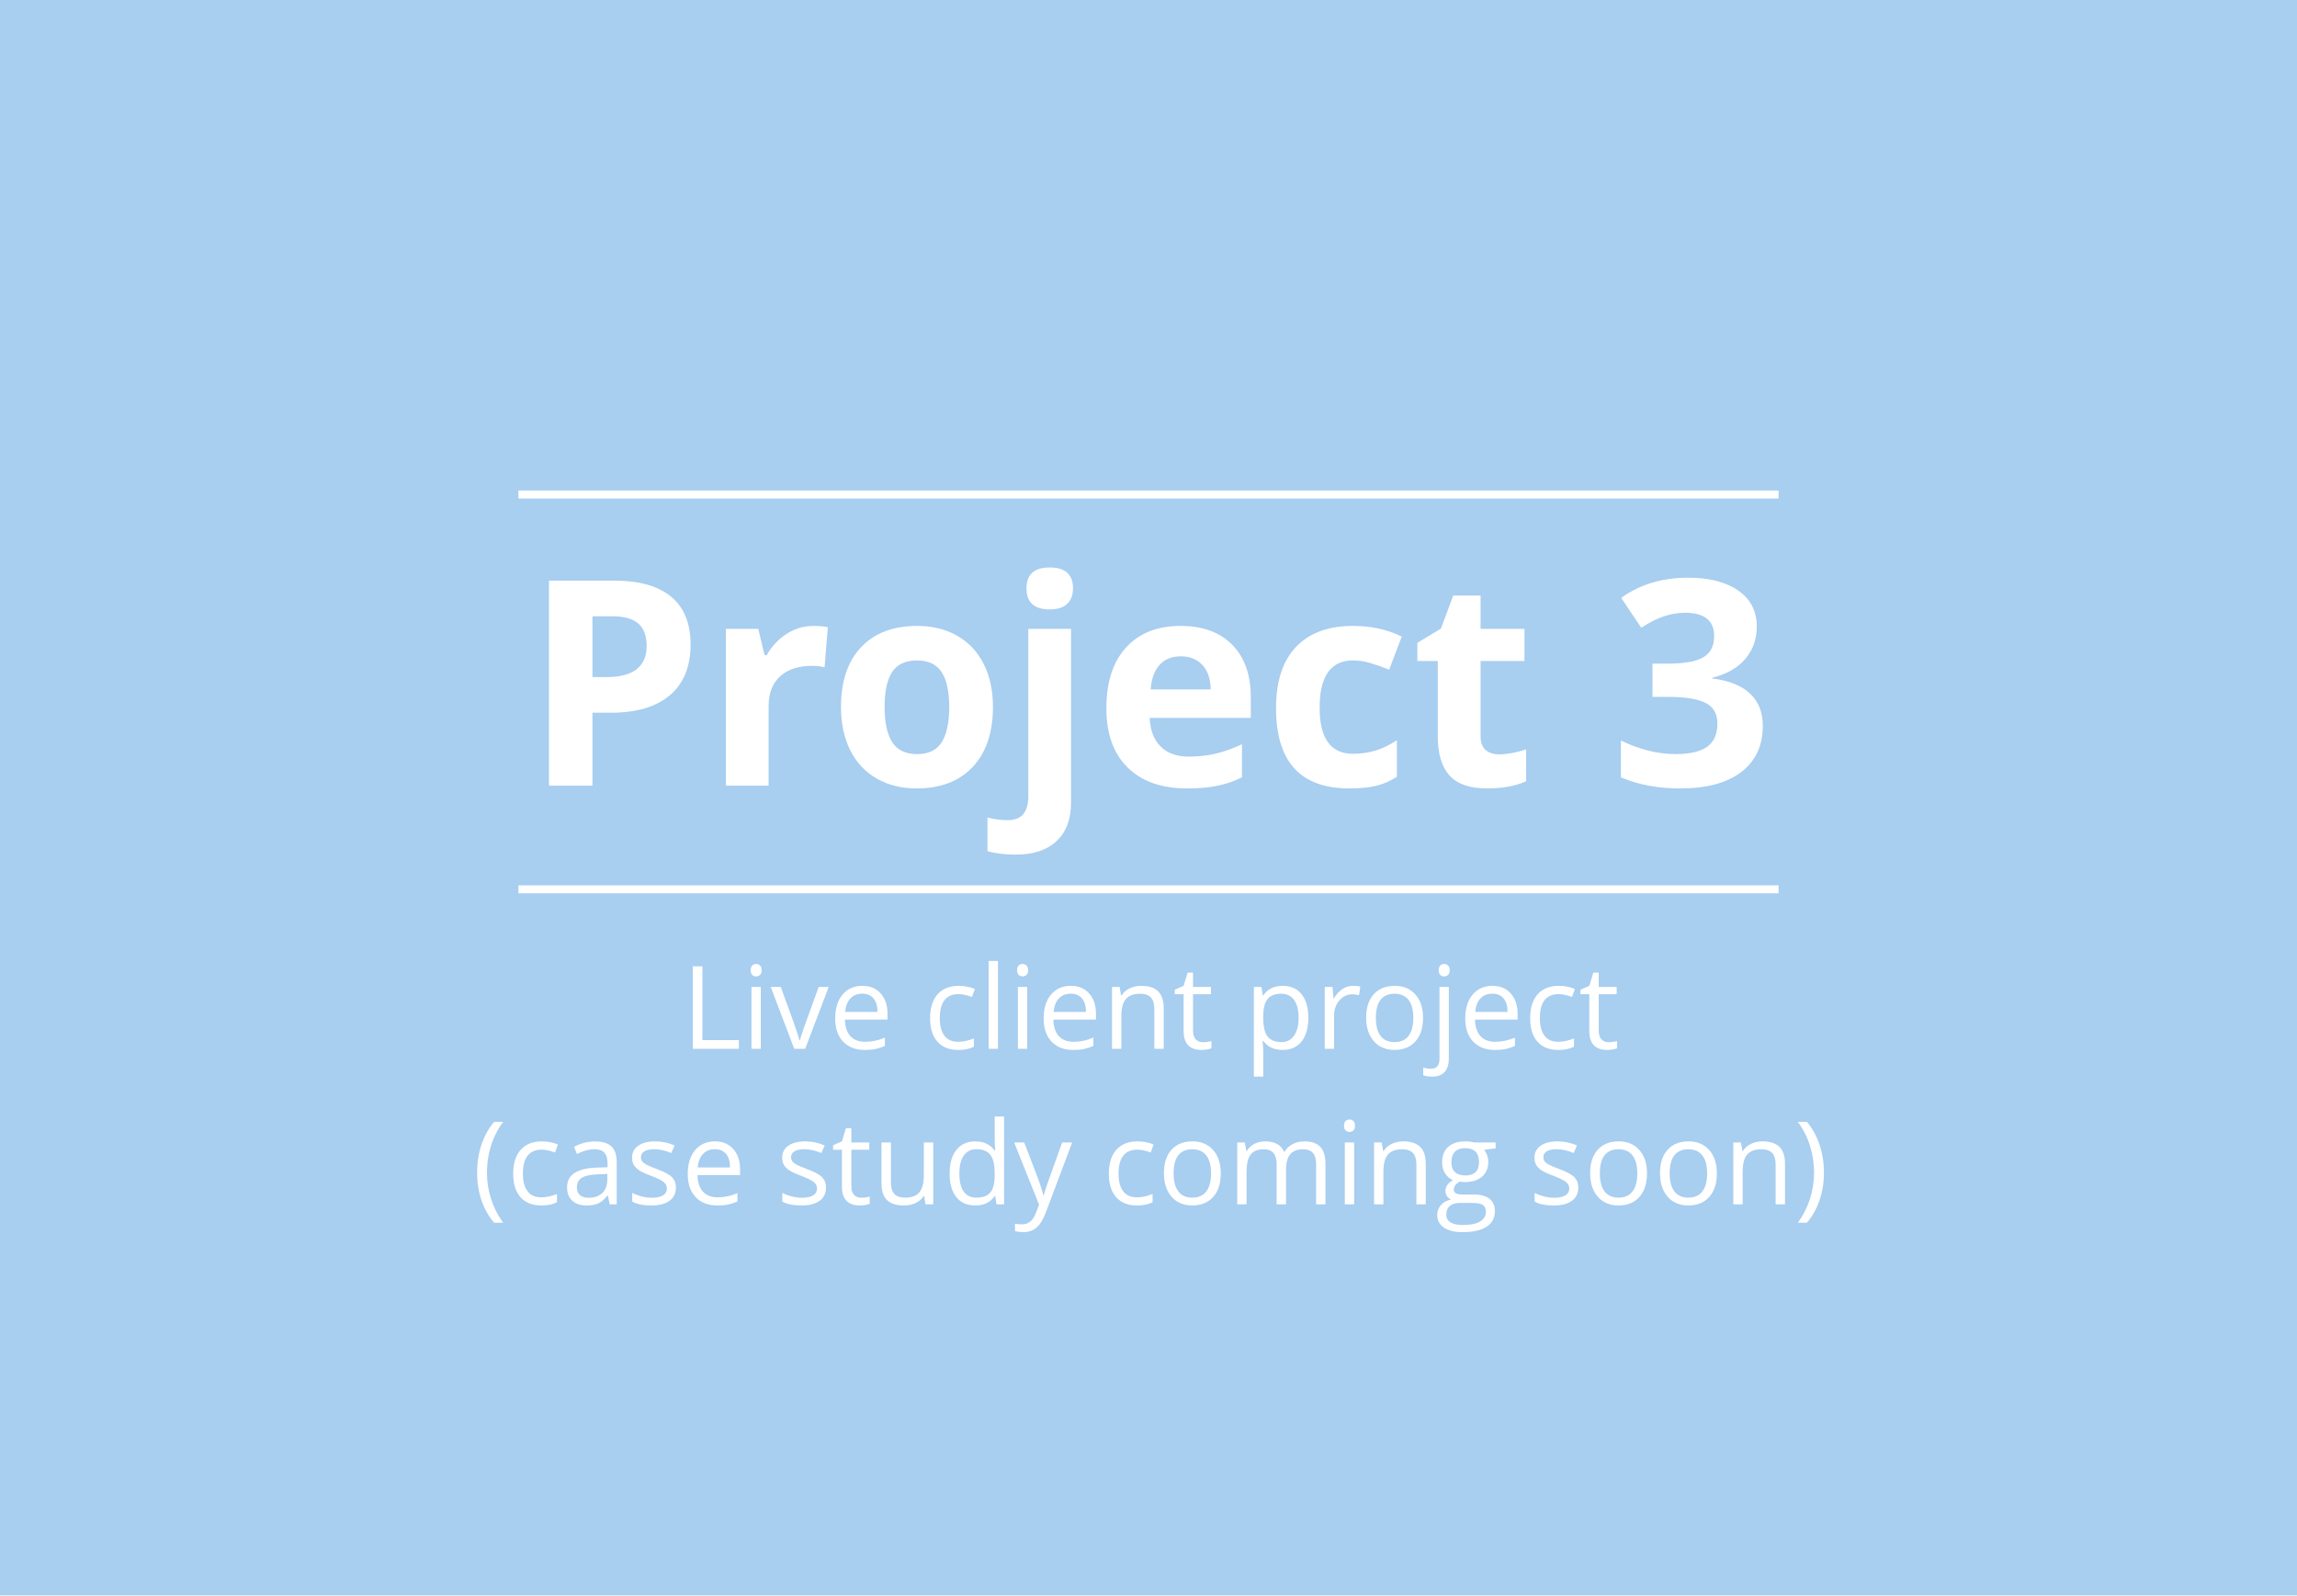
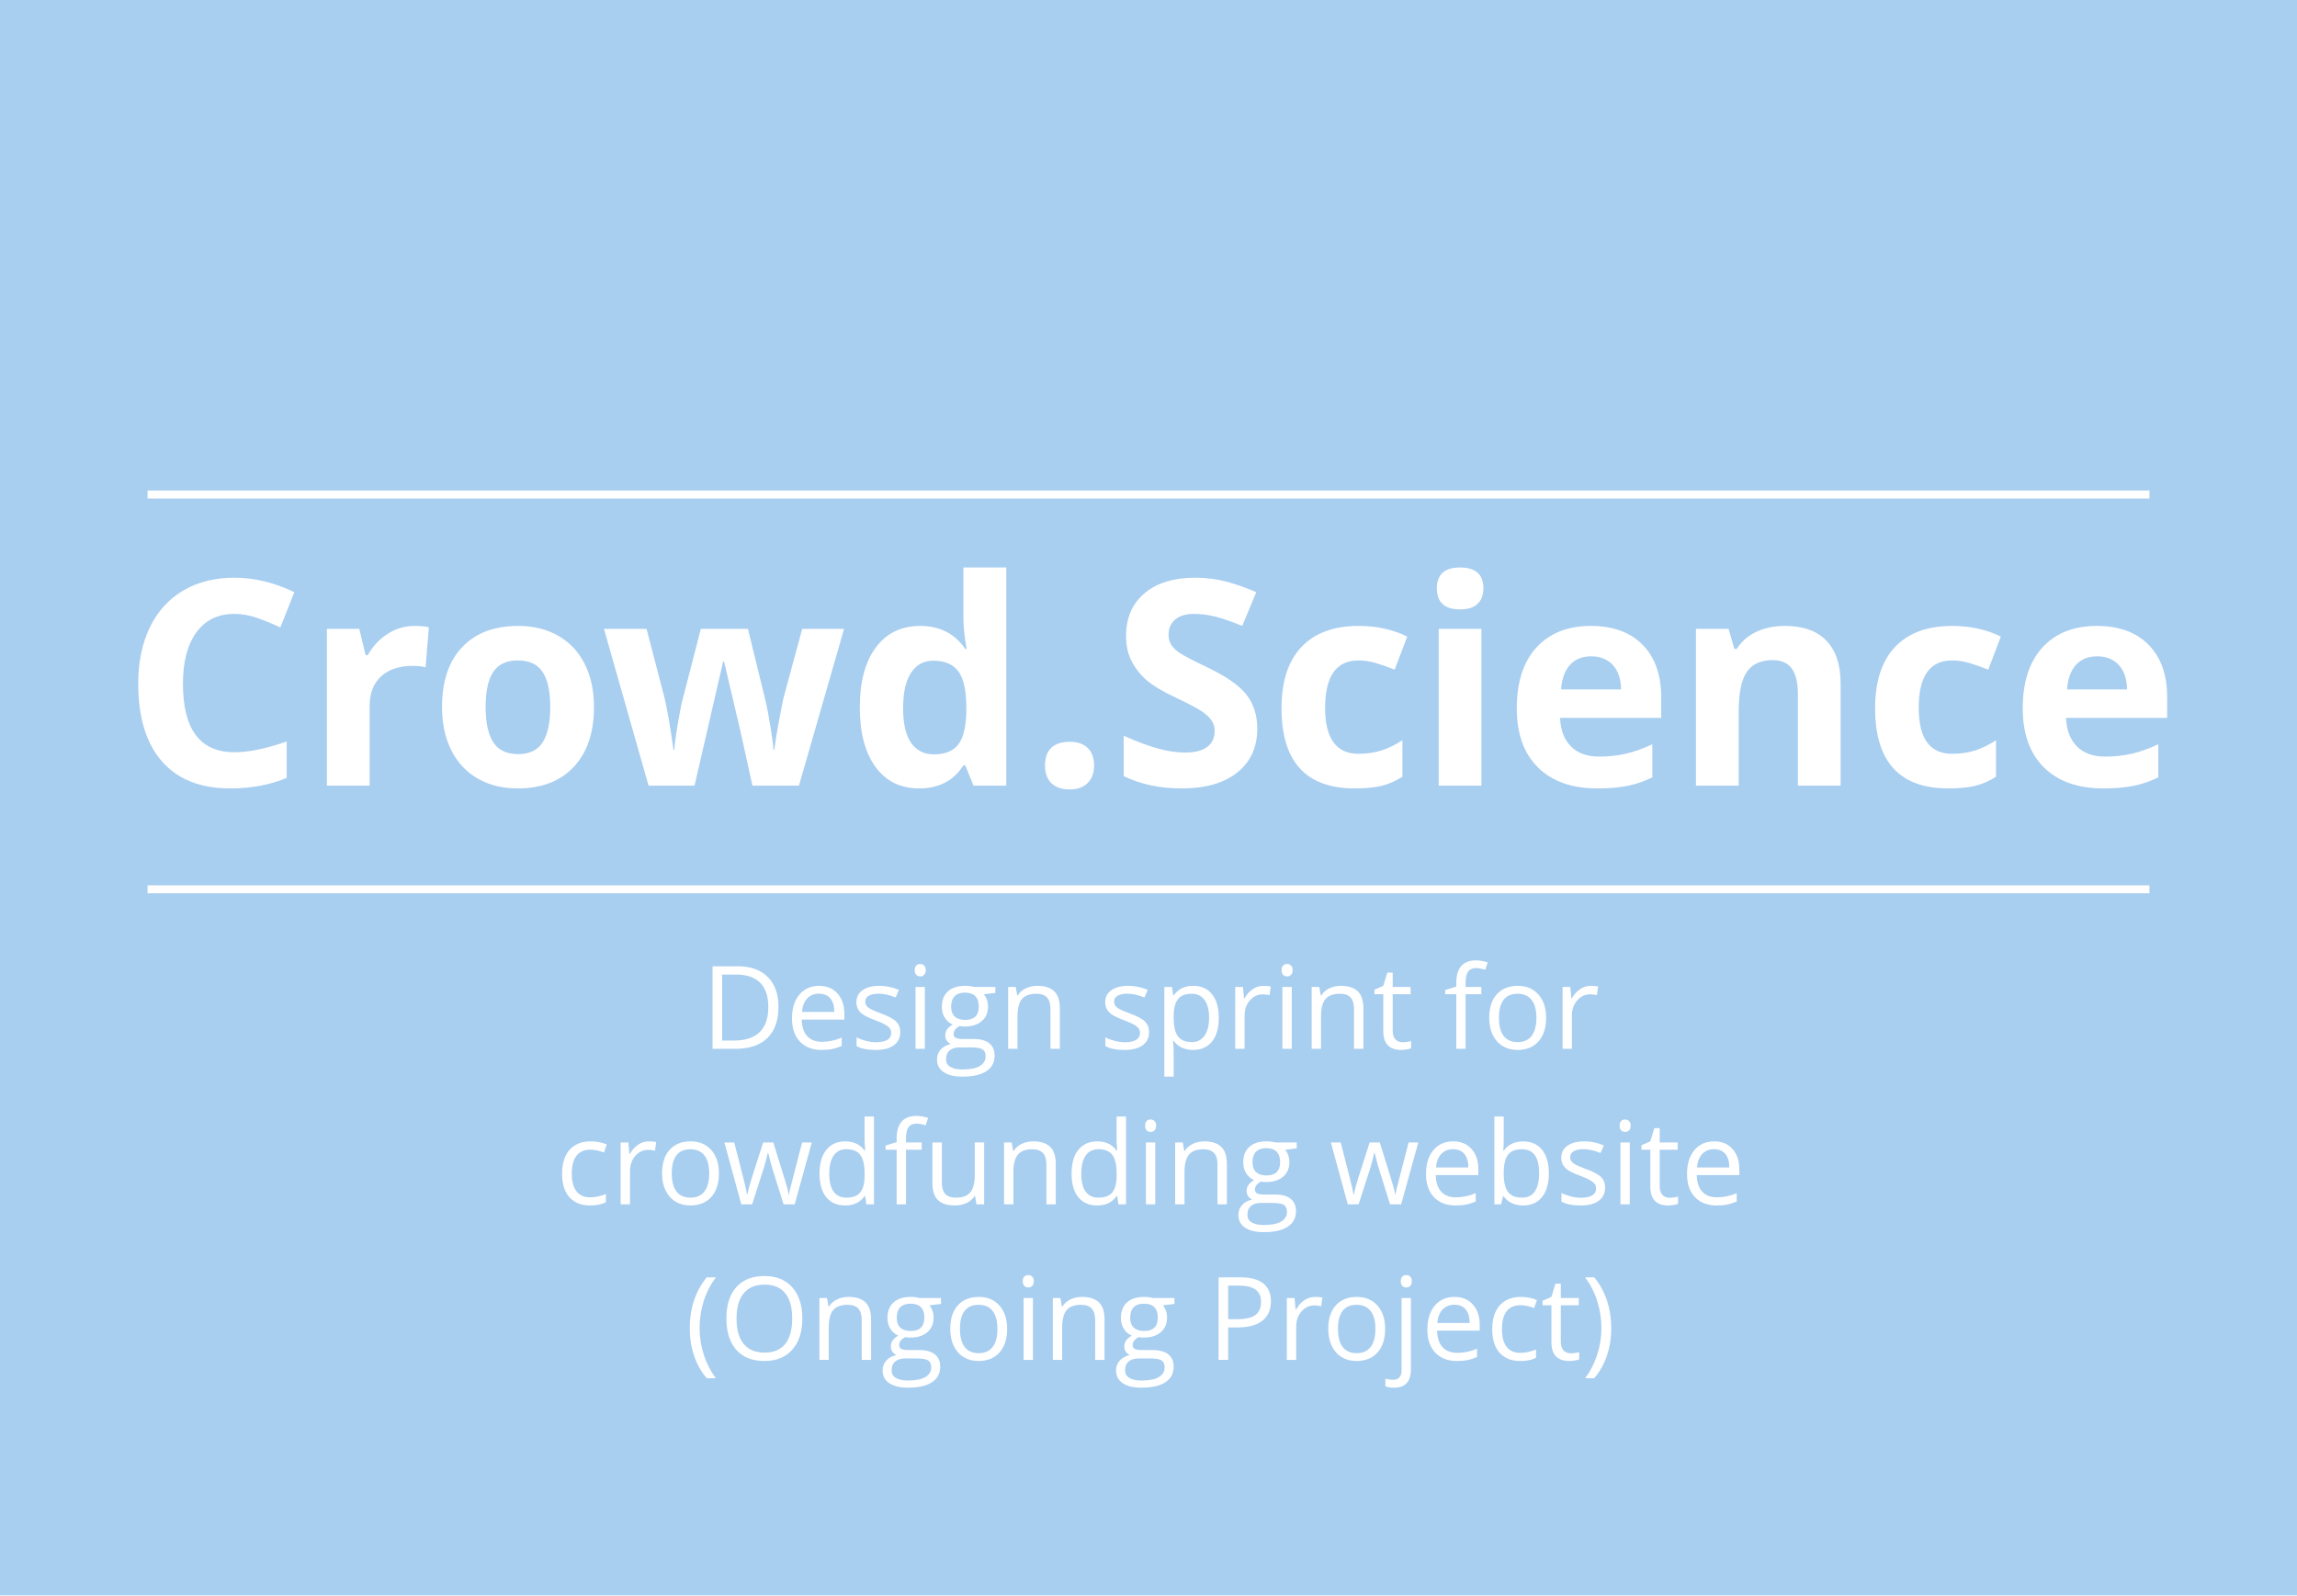
<svg xmlns="http://www.w3.org/2000/svg" width="576px" height="400px" viewBox="0 0 576 400" version="1.1">
  <defs />
  <g id="Page-1" stroke="none" stroke-width="1" fill="none" fill-rule="evenodd">
    <g id="Home-Page-Opt-5" transform="translate(-132, -2979)">
      <g id="Projects" transform="translate(132, 2979)">
        <g id="colour-color-project3">
          <rect id="colour-cover-t/l-copy-2" fill-opacity="0.3" fill="#027FF2" x="0" y="0" width="576" height="400" />
-           <text id="Live-client-project" font-family="OpenSans, Open Sans" font-size="29" font-weight="normal" fill="#FFFFFF">
-             <tspan x="170.886" y="263">Live client project</tspan>
-             <tspan x="118.479" y="302">(case study coming soon)</tspan>
+           <text id="Design-sprint-for-cr" font-family="OpenSans, Open Sans" font-size="29" font-weight="normal" fill="#FFFFFF">
+             <tspan x="175.835" y="263">Design sprint for </tspan>
+             <tspan x="139.323" y="302">crowdfunding website</tspan>
+             <tspan x="171.806" y="341">(Ongoing Project)</tspan>
          </text>
-           <path d="M131,223 L445,223" id="Line" stroke="#FFFFFF" stroke-width="2" stroke-linecap="square" />
-           <path d="M131,124 L445,124" id="Line-Copy" stroke="#FFFFFF" stroke-width="2" stroke-linecap="square" />
-           <text id="Project-3" font-family="OpenSans-Bold, Open Sans" font-size="72" font-weight="bold" fill="#FFFFFF">
-             <tspan x="131.186" y="197">Project 3</tspan>
+           <path d="M38,223 L538,223" id="Line" stroke="#FFFFFF" stroke-width="2" stroke-linecap="square" />
+           <path d="M38,124 L538,124" id="Line-Copy" stroke="#FFFFFF" stroke-width="2" stroke-linecap="square" />
+           <text id="Crowd.Science" font-family="OpenSans-Bold, Open Sans" font-size="72" font-weight="bold" fill="#FFFFFF">
+             <tspan x="30.471" y="197">Crowd.Science</tspan>
          </text>
        </g>
      </g>
    </g>
  </g>
</svg>
